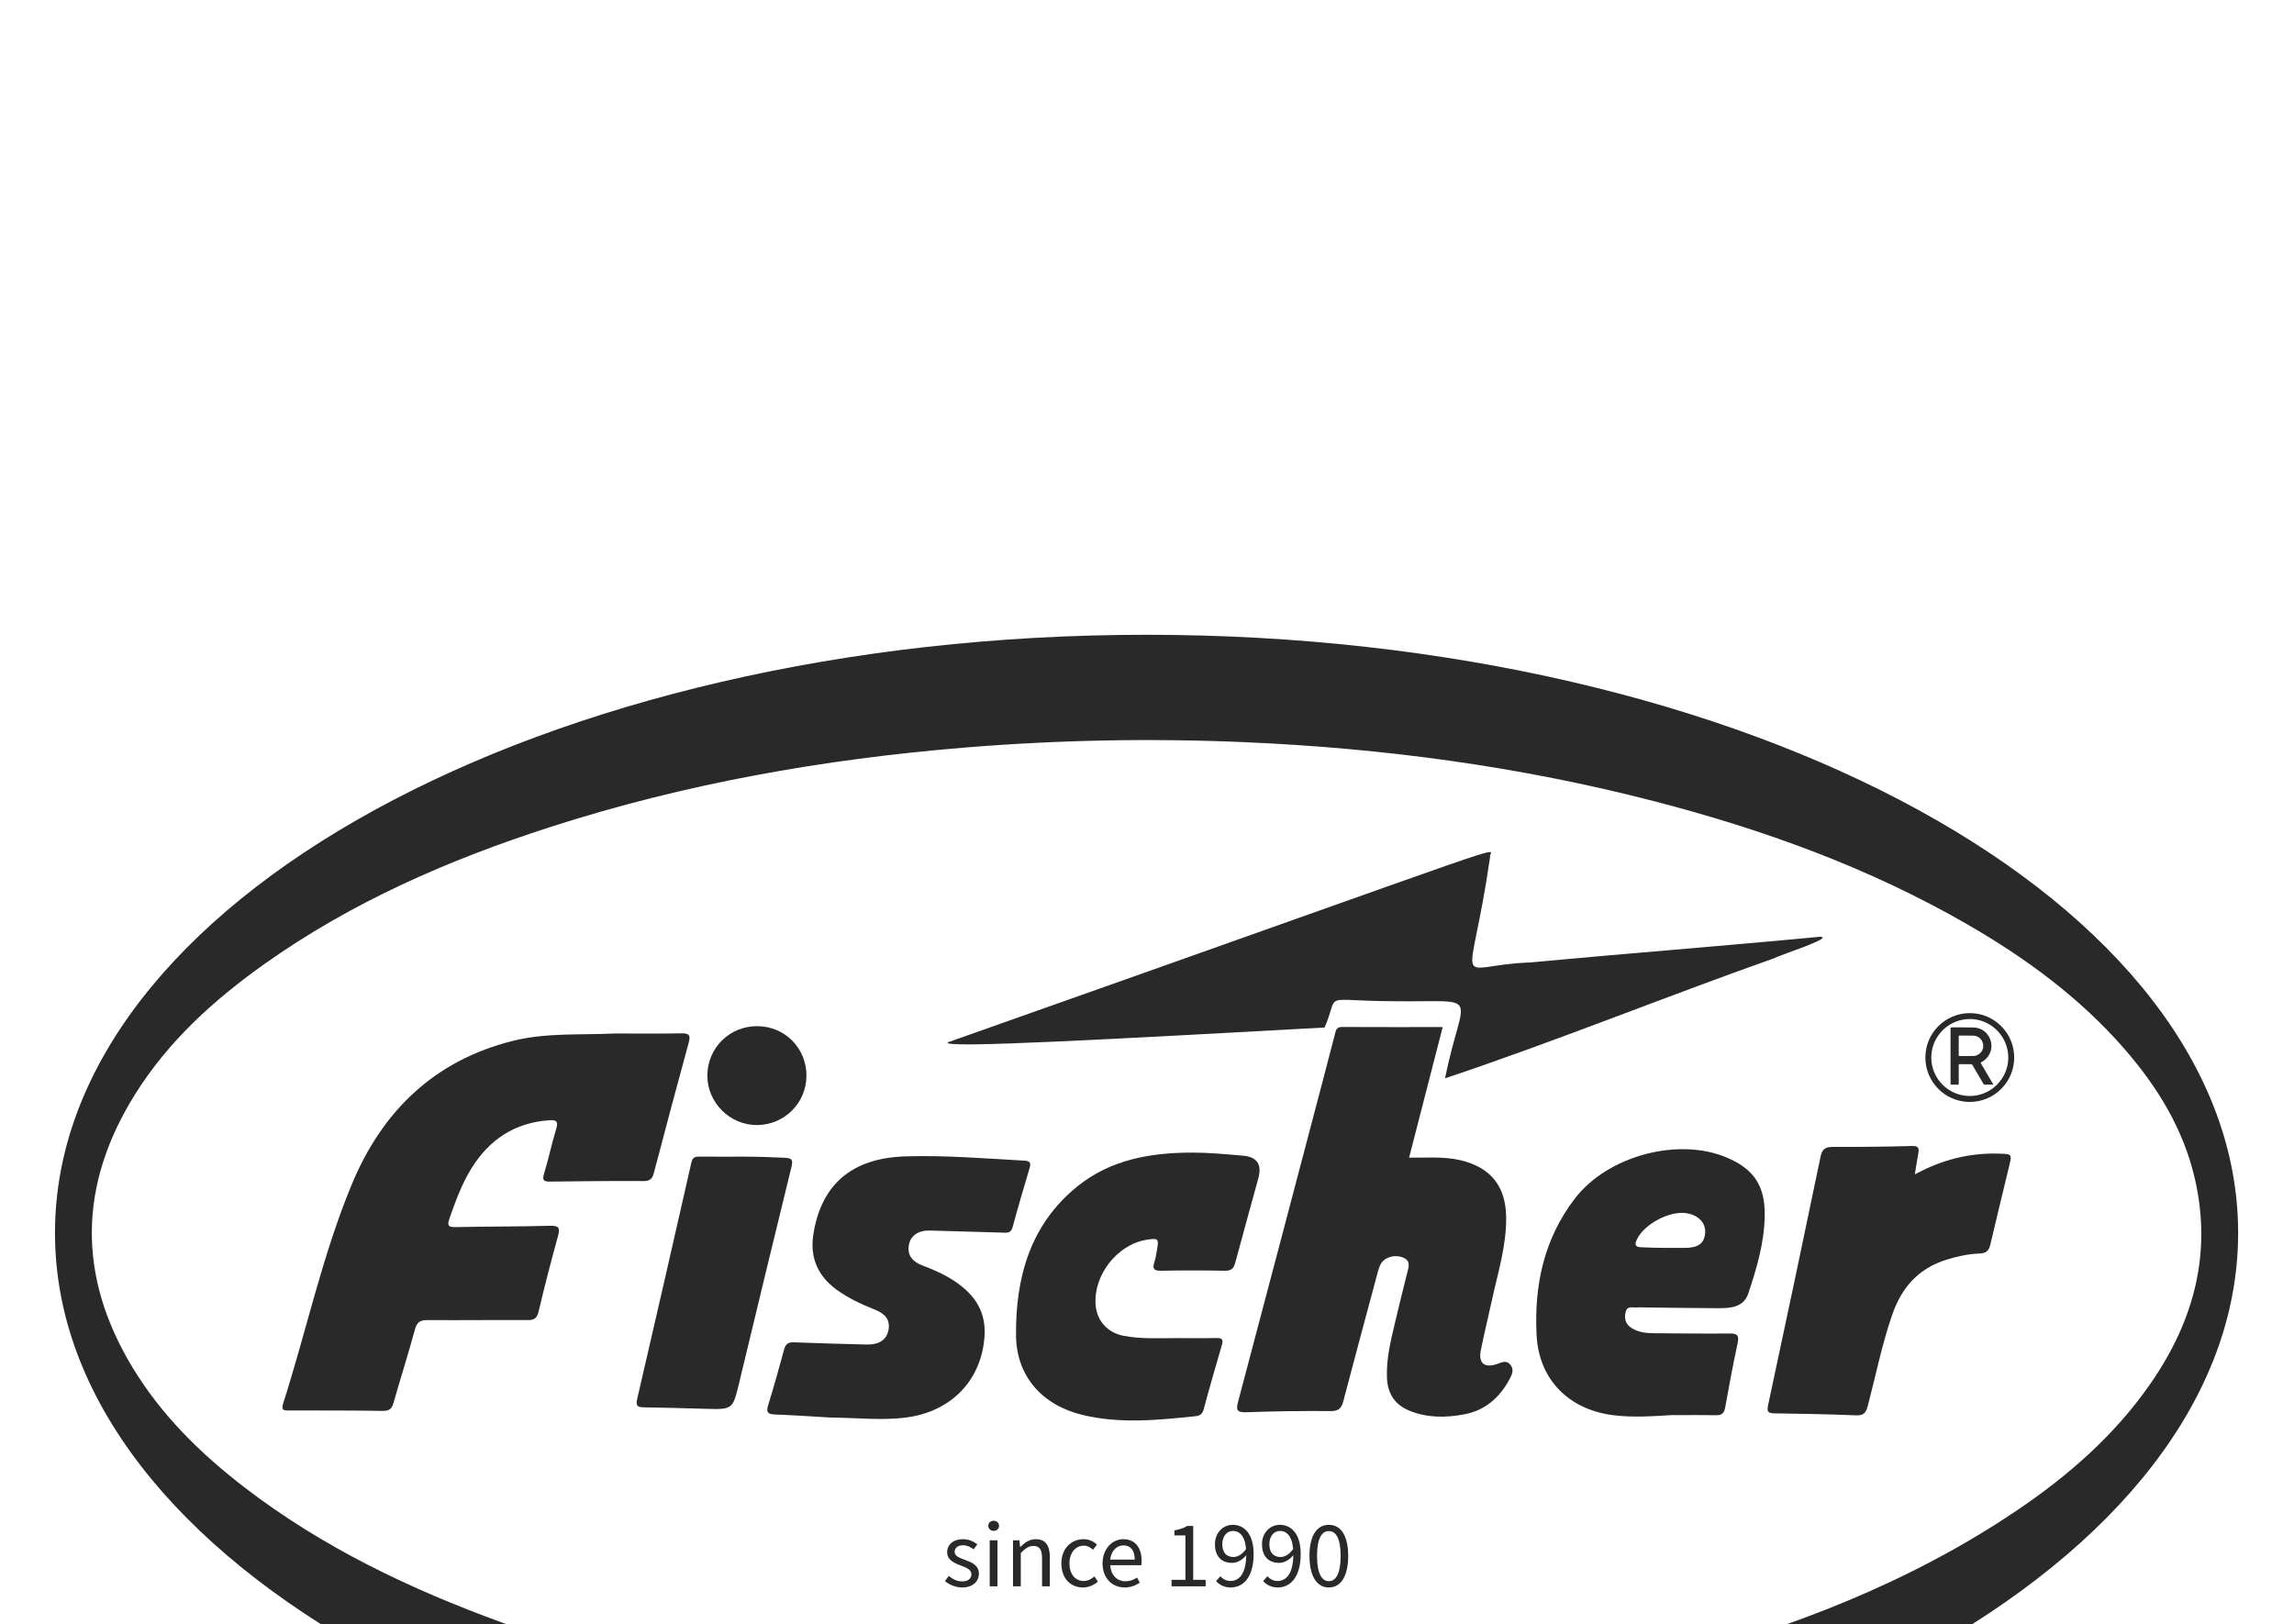
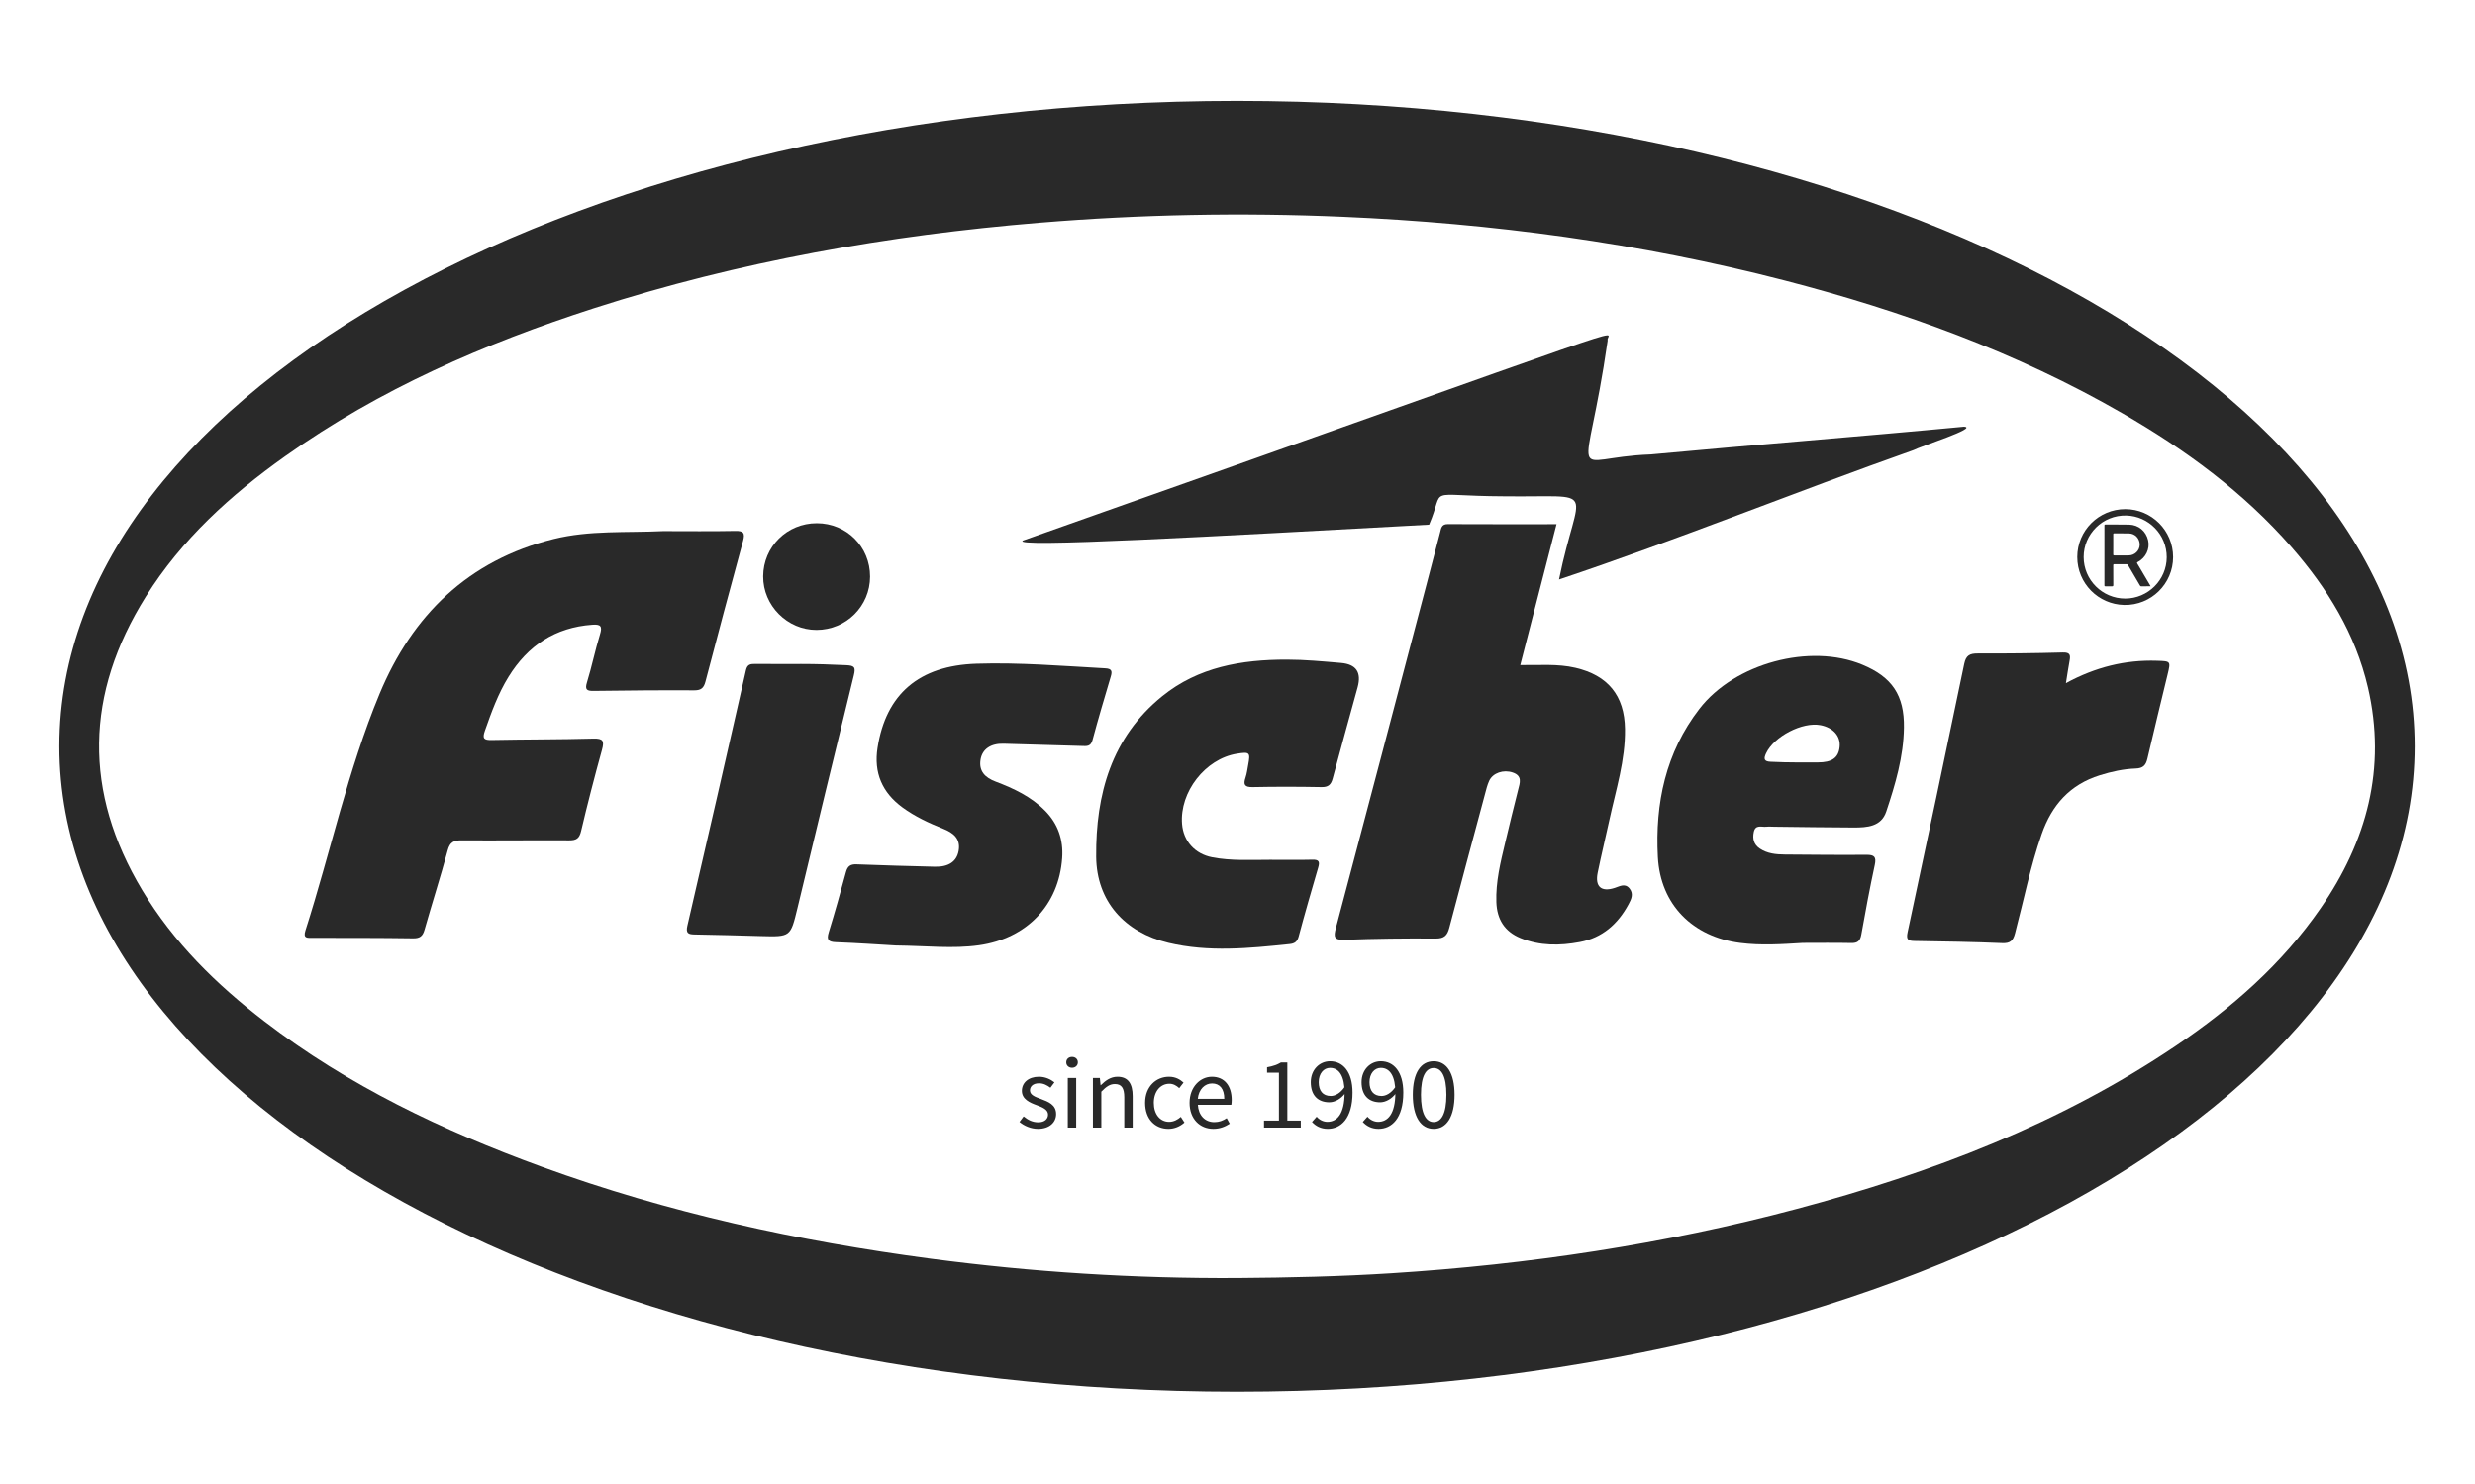
- <svg xmlns="http://www.w3.org/2000/svg" viewBox="5 145 784 555" height="555" width="784" xml:space="preserve" id="svg2" version="1.1">
+ <svg xmlns="http://www.w3.org/2000/svg" viewBox="5 330 784 470" height="470" width="784" xml:space="preserve" id="svg2" version="1.1">
  <defs id="defs6">
    <clipPath id="clipPath18" clipPathUnits="userSpaceOnUse">
      <path id="path16" d="M 0,841.89 H 595.276 V 0 H 0 Z" />
    </clipPath>
  </defs>
  <g transform="matrix(1.333333,0,0,-1.333333,0,1122.52)" id="g10">
    <g id="g12">
      <g clip-path="url(#clipPath18)" id="g14">
        <g transform="translate(361.0439,476.481)" id="g20">
          <path id="path22" style="fill:#292929;fill-opacity:1;fill-rule:nonzero;stroke:none" d="m 0,0 c -19.341,0.076 -13.758,2.569 -17.77,-6.739 -51.138,-2.795 -99.875,-5.547 -96.46,-3.757 C 41.479,44.537 23.837,39.164 24.652,37.019 19.451,0.927 14.528,9.19 34.887,9.941 c 24.984,2.331 49.279,4.198 74.39,6.593 3.678,-0.209 -10.46,-4.727 -11.959,-5.562 C 69.074,0.988 41.541,-10.249 13.094,-19.765 17.726,2.99 23.109,-0.296 0,0 0,0.031 0,-0.031 0,0" />
        </g>
        <g transform="translate(508.6507,452.1868)" id="g24">
          <path id="path26" style="fill:#292929;fill-opacity:1;fill-rule:nonzero;stroke:none" d="M 0,0 C -5.447,0 -9.87,4.423 -9.871,9.866 -9.873,15.311 -5.37,19.872 0.267,19.728 5.54,19.593 9.885,15.23 9.866,9.8 9.848,4.419 5.412,0 0,0 m 0.007,21.247 c -6.292,0 -11.398,-5.094 -11.394,-11.382 C -11.382,3.582 -6.359,-1.388 -0.261,-1.519 6.195,-1.658 11.38,3.543 11.381,9.848 11.382,16.146 6.293,21.247 0.007,21.247" />
        </g>
        <g transform="translate(509.4809,462.4352)" id="g28">
          <path id="path30" style="fill:#292929;fill-opacity:1;fill-rule:nonzero;stroke:none" d="m 0,0 c -1.135,0 -2.27,0.006 -3.405,-0.005 -0.212,-0.002 -0.271,0.052 -0.268,0.267 0.014,0.785 0.006,1.571 0.006,2.357 0,0.796 0.005,1.593 -0.004,2.39 -0.003,0.183 0.046,0.236 0.232,0.235 C -2.26,5.232 -1.082,5.254 0.096,5.223 1.543,5.186 2.646,3.983 2.62,2.515 2.596,1.139 1.41,0.001 0,0 m 2.05,-1.951 c -0.112,0.19 -0.11,0.269 0.102,0.379 1.919,1.008 2.929,3.13 2.466,5.152 C 4.116,5.773 2.341,7.268 0.097,7.317 -1.779,7.358 -3.656,7.329 -5.532,7.339 -5.716,7.34 -5.767,7.293 -5.767,7.107 c 0.005,-4.736 0.006,-9.471 -0.002,-14.206 0,-0.22 0.078,-0.244 0.262,-0.24 0.502,0.011 1.004,0.019 1.505,-0.003 0.262,-0.011 0.346,0.044 0.343,0.328 -0.017,1.538 -0.003,3.077 -0.013,4.615 -0.002,0.229 0.031,0.316 0.292,0.311 0.938,-0.02 1.877,-0.017 2.815,-10e-4 0.222,0.004 0.324,-0.081 0.426,-0.257 0.927,-1.588 1.862,-3.172 2.793,-4.758 0.077,-0.13 0.137,-0.243 0.337,-0.238 0.719,0.017 1.439,0.007 2.22,0.007 -0.081,0.146 -0.135,0.249 -0.194,0.349 -0.987,1.68 -1.972,3.36 -2.967,5.035" />
        </g>
        <g transform="translate(161.2831,468.2108)" id="g32">
          <path id="path34" style="fill:#292929;fill-opacity:1;fill-rule:nonzero;stroke:none" d="m 0,0 c 5.714,0 11.43,-0.074 17.143,0.04 2.015,0.04 2.365,-0.516 1.846,-2.413 -3.037,-11.099 -5.991,-22.222 -8.915,-33.352 -0.39,-1.485 -0.984,-2.113 -2.65,-2.104 -7.963,0.046 -15.928,-0.034 -23.891,-0.136 -1.607,-0.02 -2.166,0.241 -1.61,2.046 1.155,3.753 1.935,7.623 3.088,11.377 0.606,1.971 0.157,2.441 -1.82,2.299 -8.831,-0.63 -15.328,-4.963 -19.907,-12.37 -2.476,-4.005 -4.065,-8.405 -5.62,-12.83 -0.649,-1.846 -0.232,-2.223 1.618,-2.186 8.055,0.161 16.115,0.12 24.169,0.337 2.317,0.062 2.614,-0.568 2.036,-2.659 -1.769,-6.404 -3.437,-12.839 -4.96,-19.306 -0.41,-1.743 -1.115,-2.222 -2.823,-2.211 -8.526,0.054 -17.053,-0.066 -25.578,0.001 -1.859,0.015 -2.766,-0.421 -3.293,-2.368 -1.712,-6.32 -3.714,-12.562 -5.504,-18.863 -0.429,-1.512 -1.074,-2.07 -2.716,-2.046 -7.962,0.119 -15.927,0.096 -23.891,0.109 -1.183,0.002 -2.308,-0.186 -1.696,1.727 5.987,18.707 10.063,38.05 17.605,56.219 7.769,18.715 21.111,31.79 41.36,36.812 C -17.434,0.25 -8.692,-0.425 0,0" />
        </g>
        <g transform="translate(373.5427,469.8527)" id="g36">
          <path id="path38" style="fill:#292929;fill-opacity:1;fill-rule:nonzero;stroke:none" d="m 0,0 c -2.889,-11.227 -5.727,-22.256 -8.612,-33.468 4.537,-0.056 8.836,0.343 13.08,-0.64 7.711,-1.787 11.683,-6.582 11.798,-14.534 0.107,-7.403 -2.143,-14.414 -3.69,-21.54 -0.913,-4.208 -1.937,-8.393 -2.799,-12.611 -0.678,-3.322 0.861,-4.656 4.061,-3.611 1.242,0.406 2.48,1.198 3.553,-0.206 0.971,-1.272 0.342,-2.529 -0.279,-3.684 -2.524,-4.695 -6.227,-7.97 -11.572,-8.976 -4.752,-0.894 -9.498,-0.937 -14.09,0.942 -3.815,1.561 -5.599,4.476 -5.742,8.523 -0.171,4.841 0.986,9.48 2.093,14.127 0.999,4.189 2.007,8.377 3.072,12.55 0.432,1.69 1.066,3.341 -1.283,4.139 -2.185,0.742 -4.716,-0.087 -5.585,-1.975 -0.464,-1.011 -0.722,-2.124 -1.013,-3.207 -2.838,-10.576 -5.689,-21.149 -8.469,-31.74 -0.468,-1.782 -1.196,-2.542 -3.231,-2.525 -7.215,0.06 -14.437,-0.029 -21.646,-0.299 -2.542,-0.096 -2.616,0.72 -2.065,2.797 7.228,27.236 14.391,54.49 21.568,81.74 1.073,4.074 2.132,8.152 3.191,12.23 0.256,0.987 0.321,1.998 1.818,1.99 C -17.332,-0.024 -8.821,0 0,0" />
        </g>
        <g transform="translate(305.4545,390.1208)" id="g40">
          <path id="path42" style="fill:#292929;fill-opacity:1;fill-rule:nonzero;stroke:none" d="m 0,0 c 3.374,0 6.749,-0.056 10.12,0.026 1.487,0.036 1.757,-0.468 1.364,-1.812 -1.601,-5.48 -3.196,-10.964 -4.666,-16.481 -0.339,-1.273 -1.054,-1.642 -2.147,-1.755 -9.609,-0.998 -19.218,-1.976 -28.792,0.302 -10.386,2.471 -17.074,9.866 -17.156,20.477 -0.114,14.747 3.606,28.312 15.681,38.101 8.578,6.955 18.907,8.708 29.601,8.697 4.3,-0.004 8.607,-0.415 12.898,-0.787 3.613,-0.314 4.891,-2.25 3.935,-5.776 C 18.88,33.765 16.835,26.563 14.915,19.326 14.51,17.8 13.841,17.241 12.222,17.271 c -5.434,0.101 -10.873,0.112 -16.306,0 -1.912,-0.039 -2.287,0.568 -1.712,2.262 0.328,0.967 0.445,2.008 0.634,3.02 0.555,2.964 0.364,3.146 -2.718,2.643 -7.469,-1.221 -13.594,-9.079 -12.997,-16.678 0.321,-4.088 3.048,-7.125 7.143,-7.92 C -9.191,-0.284 -4.585,-0.001 0,0" />
        </g>
        <g transform="translate(216.5359,369.7654)" id="g44">
          <path id="path46" style="fill:#292929;fill-opacity:1;fill-rule:nonzero;stroke:none" d="m 0,0 c -3.896,0.224 -9.039,0.584 -14.189,0.78 -1.813,0.069 -2.253,0.577 -1.708,2.352 1.457,4.742 2.801,9.521 4.097,14.311 0.385,1.423 1.067,1.895 2.546,1.834 6.181,-0.254 12.366,-0.402 18.551,-0.565 3.254,-0.085 5.225,1.217 5.672,3.804 0.503,2.909 -1.323,4.275 -3.667,5.212 -3.4,1.359 -6.71,2.896 -9.676,5.066 -4.822,3.529 -6.862,8.234 -5.924,14.196 1.996,12.692 9.802,19.51 23.514,19.951 10.214,0.328 20.415,-0.535 30.614,-1.094 1.507,-0.083 1.662,-0.669 1.28,-1.95 -1.498,-5.025 -2.987,-10.054 -4.345,-15.117 -0.426,-1.592 -1.457,-1.412 -2.578,-1.379 -6.184,0.18 -12.368,0.365 -18.552,0.533 -3.019,0.082 -5.028,-1.269 -5.453,-3.704 -0.5,-2.864 1.138,-4.372 3.543,-5.284 4.32,-1.638 8.448,-3.572 11.763,-6.922 3.1,-3.132 4.381,-6.915 4.076,-11.252 C 38.775,9.562 31.133,1.649 19.779,0.049 13.591,-0.822 7.429,-0.084 0,0" />
        </g>
        <g transform="translate(494.5692,432.0931)" id="g48">
          <path id="path50" style="fill:#292929;fill-opacity:1;fill-rule:nonzero;stroke:none" d="M 0,0 C 6.993,3.796 14.077,5.56 21.635,5.314 24.912,5.207 24.921,5.24 24.151,2.038 22.554,-4.608 20.913,-11.243 19.37,-17.9 c -0.369,-1.592 -1.012,-2.325 -2.784,-2.386 -2.901,-0.1 -5.759,-0.734 -8.538,-1.603 -7.074,-2.214 -11.399,-7.04 -13.815,-13.986 -2.686,-7.718 -4.257,-15.711 -6.329,-23.579 -0.45,-1.707 -1.112,-2.396 -3.025,-2.314 -6.928,0.295 -13.865,0.406 -20.799,0.509 -1.565,0.024 -2.085,0.29 -1.702,2.075 4.556,21.242 9.048,42.497 13.46,63.769 0.416,2.01 1.309,2.465 3.19,2.458 C -14.225,7.018 -7.475,7.09 -0.731,7.278 1.026,7.327 1.106,6.612 0.862,5.291 0.562,3.671 0.329,2.04 0,0" />
        </g>
        <g transform="translate(194.0962,436.6413)" id="g52">
          <path id="path54" style="fill:#292929;fill-opacity:1;fill-rule:nonzero;stroke:none" d="m 0,0 c 3.558,0 7.075,-0.11 10.674,-0.284 1.922,-0.093 2.317,-0.432 1.837,-2.386 -4.533,-18.44 -8.955,-36.908 -13.409,-55.367 -1.64,-6.801 -1.64,-6.796 -8.658,-6.604 -5.241,0.142 -10.483,0.302 -15.725,0.38 -1.499,0.023 -2.177,0.262 -1.762,2.052 4.693,20.228 9.332,40.47 13.917,60.723 0.319,1.409 1.055,1.506 2.172,1.497 C -7.303,-0.019 -3.651,0 0,0 0,-0.105 0,0.105 0,0" />
        </g>
        <g transform="translate(197.7419,444.7342)" id="g56">
          <path id="path58" style="fill:#292929;fill-opacity:1;fill-rule:nonzero;stroke:none" d="M 0,0 C -6.941,-0.012 -12.719,5.793 -12.678,12.736 -12.636,19.789 -7.009,25.358 0.07,25.352 7.15,25.347 12.728,19.754 12.72,12.669 12.712,5.657 7.044,0.012 0,0" />
        </g>
        <g transform="translate(440.8088,416.9828)" id="g60">
          <path id="path62" style="fill:#292929;fill-opacity:1;fill-rule:nonzero;stroke:none" d="m 0,0 c -0.254,-2.63 -1.807,-3.737 -5.219,-3.727 -1.681,0.005 -3.361,10e-4 -5.042,10e-4 0,0.094 0,-0.094 0,0 -2.053,0 -3.749,0.048 -6.161,0.155 -1.561,0.069 -1.672,0.705 -1.059,2.013 1.874,3.997 8.635,7.535 12.96,6.679 C -1.525,4.527 0.244,2.524 0,0 m 5.361,19.504 c -12.407,5.129 -30.282,0.363 -38.681,-10.503 -8.012,-10.366 -10.555,-22.433 -9.872,-35.197 0.606,-11.337 8.282,-18.971 19.56,-20.414 4.96,-0.634 9.913,-0.3 14.872,0.003 3.84,0 7.681,0.056 11.519,-0.027 1.516,-0.033 2.12,0.504 2.386,2.007 0.978,5.529 2.021,11.048 3.198,16.538 0.414,1.928 -0.105,2.427 -1.997,2.411 -6.465,-0.056 -12.93,0.021 -19.395,0.067 -2.076,0.014 -4.133,0.215 -5.92,1.416 -1.41,0.947 -1.779,2.303 -1.428,3.936 0.395,1.842 1.842,1.142 2.936,1.256 0.648,0.068 1.31,0.011 1.966,0.004 6.276,-0.069 12.553,-0.177 18.829,-0.192 3.164,-0.008 6.54,0.201 7.732,3.771 2.162,6.476 4.116,13.044 4.209,19.974 0.104,7.651 -2.793,12.007 -9.914,14.95" />
        </g>
        <g transform="translate(520.7847,345.9967)" id="g64">
          <path id="path66" style="fill:#292929;fill-opacity:1;fill-rule:nonzero;stroke:none" d="m 0,0 c -27.575,-18.628 -58.162,-30.284 -90.099,-38.8 -31.594,-8.425 -63.755,-13.227 -96.366,-15.305 -12.223,-0.778 -24.448,-1.048 -36.684,-1.136 -24.322,-0.13 -48.549,1.391 -72.651,4.58 -31.571,4.177 -62.566,10.935 -92.544,21.862 -23.515,8.572 -45.966,19.256 -65.933,34.592 -11.365,8.729 -21.494,18.663 -28.942,31.065 -14.069,23.426 -13.599,46.72 0.817,69.778 8.512,13.615 20.179,24.181 33.152,33.391 22.406,15.909 47.277,26.733 73.283,35.119 34.481,11.12 69.906,17.364 105.967,20.341 23.974,1.979 47.973,2.443 71.988,1.406 35.476,-1.533 70.525,-6.216 104.944,-15.129 28.034,-7.259 55.097,-17.034 80.273,-31.56 C 2.153,141.58 15.972,131.468 27.383,118.396 35.884,108.659 42.572,97.843 45.534,85.074 49.99,65.863 45.289,48.557 34.309,32.648 25.154,19.384 13.259,8.957 0,0 m -223.147,224.421 c -154.525,0 -279.792,-68.648 -279.792,-153.331 0,-84.682 125.267,-153.33 279.792,-153.33 154.525,0 279.792,68.648 279.792,153.33 0,84.683 -125.267,153.331 -279.792,153.331" />
        </g>
        <g transform="translate(245.9551,327.8381)" id="g68">
          <path id="path70" style="fill:#292929;fill-opacity:1;fill-rule:nonzero;stroke:none" d="m 0,0 0.985,1.315 c 1.025,-0.826 2.066,-1.398 3.482,-1.398 1.549,0 2.318,0.826 2.318,1.832 C 6.785,2.963 5.393,3.5 4.087,3.985 2.434,4.589 0.57,5.403 0.57,7.393 c 0,1.887 1.512,3.348 4.068,3.348 1.469,0 2.754,-0.601 3.668,-1.326 L 7.351,8.136 C 6.539,8.737 5.705,9.186 4.661,9.186 3.175,9.186 2.489,8.394 2.489,7.495 2.489,6.373 3.772,5.946 5.108,5.448 6.809,4.807 8.705,4.115 8.705,1.869 8.705,-0.044 7.185,-1.637 4.401,-1.637 2.725,-1.637 1.109,-0.927 0,0" />
        </g>
        <path id="path72" style="fill:#292929;fill-opacity:1;fill-rule:nonzero;stroke:none" d="m 257.433,338.288 h 1.996 v -11.796 h -1.996 z m -0.365,3.714 c 0,0.784 0.602,1.29 1.378,1.29 0.777,0 1.379,-0.506 1.379,-1.29 0,-0.753 -0.602,-1.289 -1.379,-1.289 -0.776,0 -1.378,0.536 -1.378,1.289" />
        <g transform="translate(263.4036,338.2877)" id="g74">
          <path id="path76" style="fill:#292929;fill-opacity:1;fill-rule:nonzero;stroke:none" d="m 0,0 h 1.649 l 0.169,-1.701 h 0.066 c 1.124,1.106 2.337,1.992 3.957,1.992 2.485,0 3.602,-1.603 3.602,-4.612 v -7.475 H 7.447 v 7.216 c 0,2.198 -0.665,3.138 -2.226,3.138 -1.206,0 -2.042,-0.615 -3.225,-1.811 v -8.543 H 0 Z" />
        </g>
        <g transform="translate(275.8039,332.3744)" id="g78">
          <path id="path80" style="fill:#292929;fill-opacity:1;fill-rule:nonzero;stroke:none" d="m 0,0 c 0,3.936 2.659,6.205 5.675,6.205 1.549,0 2.621,-0.639 3.451,-1.385 L 8.105,3.501 C 7.418,4.121 6.692,4.543 5.765,4.543 3.629,4.543 2.063,2.703 2.063,0 c 0,-2.703 1.479,-4.512 3.648,-4.512 1.078,0 2.034,0.524 2.77,1.175 L 9.346,-4.674 C 8.286,-5.62 6.948,-6.174 5.533,-6.174 2.393,-6.174 0,-3.906 0,0" />
        </g>
        <g transform="translate(294.6081,333.3396)" id="g82">
          <path id="path84" style="fill:#292929;fill-opacity:1;fill-rule:nonzero;stroke:none" d="M 0,0 C 0,2.364 -1.063,3.649 -2.908,3.649 -4.566,3.649 -6.048,2.318 -6.291,0 Z m -8.246,-0.965 c 0,3.839 2.587,6.205 5.302,6.205 3.009,0 4.708,-2.161 4.708,-5.536 0,-0.421 -0.036,-0.842 -0.093,-1.134 h -7.944 c 0.143,-2.499 1.671,-4.119 3.919,-4.119 1.132,0 2.062,0.366 2.936,0.943 l 0.714,-1.309 c -1.034,-0.678 -2.291,-1.224 -3.895,-1.224 -3.144,0 -5.647,2.299 -5.647,6.174" />
        </g>
        <g transform="translate(304.0493,328.1536)" id="g86">
          <path id="path88" style="fill:#292929;fill-opacity:1;fill-rule:nonzero;stroke:none" d="m 0,0 h 3.546 v 11.395 h -2.82 v 1.284 c 1.41,0.248 2.434,0.623 3.292,1.137 H 5.542 V 0 H 8.738 V -1.662 H 0 Z" />
        </g>
        <g transform="translate(315.4505,327.8353)" id="g90">
          <path id="path92" style="fill:#292929;fill-opacity:1;fill-rule:nonzero;stroke:none" d="M 0,0 1.111,1.248 C 1.734,0.499 2.69,0.027 3.655,0.027 c 2.233,0 4.09,1.766 4.09,6.957 0,3.804 -1.235,5.869 -3.454,5.869 -1.518,0 -2.693,-1.353 -2.693,-3.394 0,-2.017 0.948,-3.285 2.864,-3.285 1.004,0 2.263,0.602 3.327,2.192 L 7.86,6.788 C 6.887,5.487 5.44,4.672 4.128,4.672 c -2.683,0 -4.414,1.61 -4.414,4.787 0,2.963 2.089,4.966 4.572,4.966 3.052,0 5.343,-2.473 5.343,-7.441 0,-6.225 -2.812,-8.619 -5.898,-8.619 C 2.069,-1.635 0.85,-0.927 0,0" />
        </g>
        <g transform="translate(327.5134,327.8353)" id="g94">
          <path id="path96" style="fill:#292929;fill-opacity:1;fill-rule:nonzero;stroke:none" d="M 0,0 1.111,1.248 C 1.734,0.499 2.69,0.027 3.655,0.027 c 2.233,0 4.09,1.766 4.09,6.957 0,3.804 -1.234,5.869 -3.454,5.869 -1.518,0 -2.693,-1.353 -2.693,-3.394 0,-2.017 0.948,-3.285 2.864,-3.285 1.004,0 2.263,0.602 3.327,2.192 L 7.86,6.788 C 6.887,5.487 5.44,4.672 4.128,4.672 c -2.683,0 -4.414,1.61 -4.414,4.787 0,2.963 2.089,4.966 4.572,4.966 3.052,0 5.343,-2.473 5.343,-7.441 0,-6.225 -2.812,-8.619 -5.898,-8.619 C 2.069,-1.635 0.85,-0.927 0,0" />
        </g>
        <g transform="translate(347.3829,334.2879)" id="g98">
          <path id="path100" style="fill:#292929;fill-opacity:1;fill-rule:nonzero;stroke:none" d="m 0,0 c 0,4.537 -1.224,6.365 -3.023,6.365 -1.798,0 -3.022,-1.828 -3.022,-6.365 0,-4.537 1.224,-6.479 3.022,-6.479 C -1.224,-6.479 0,-4.537 0,0 m -7.983,0 c 0,5.189 1.87,7.973 4.96,7.973 3.091,0 4.961,-2.792 4.961,-7.973 0,-5.189 -1.87,-8.087 -4.961,-8.087 -3.09,0 -4.96,2.898 -4.96,8.087" />
        </g>
      </g>
    </g>
  </g>
</svg>
